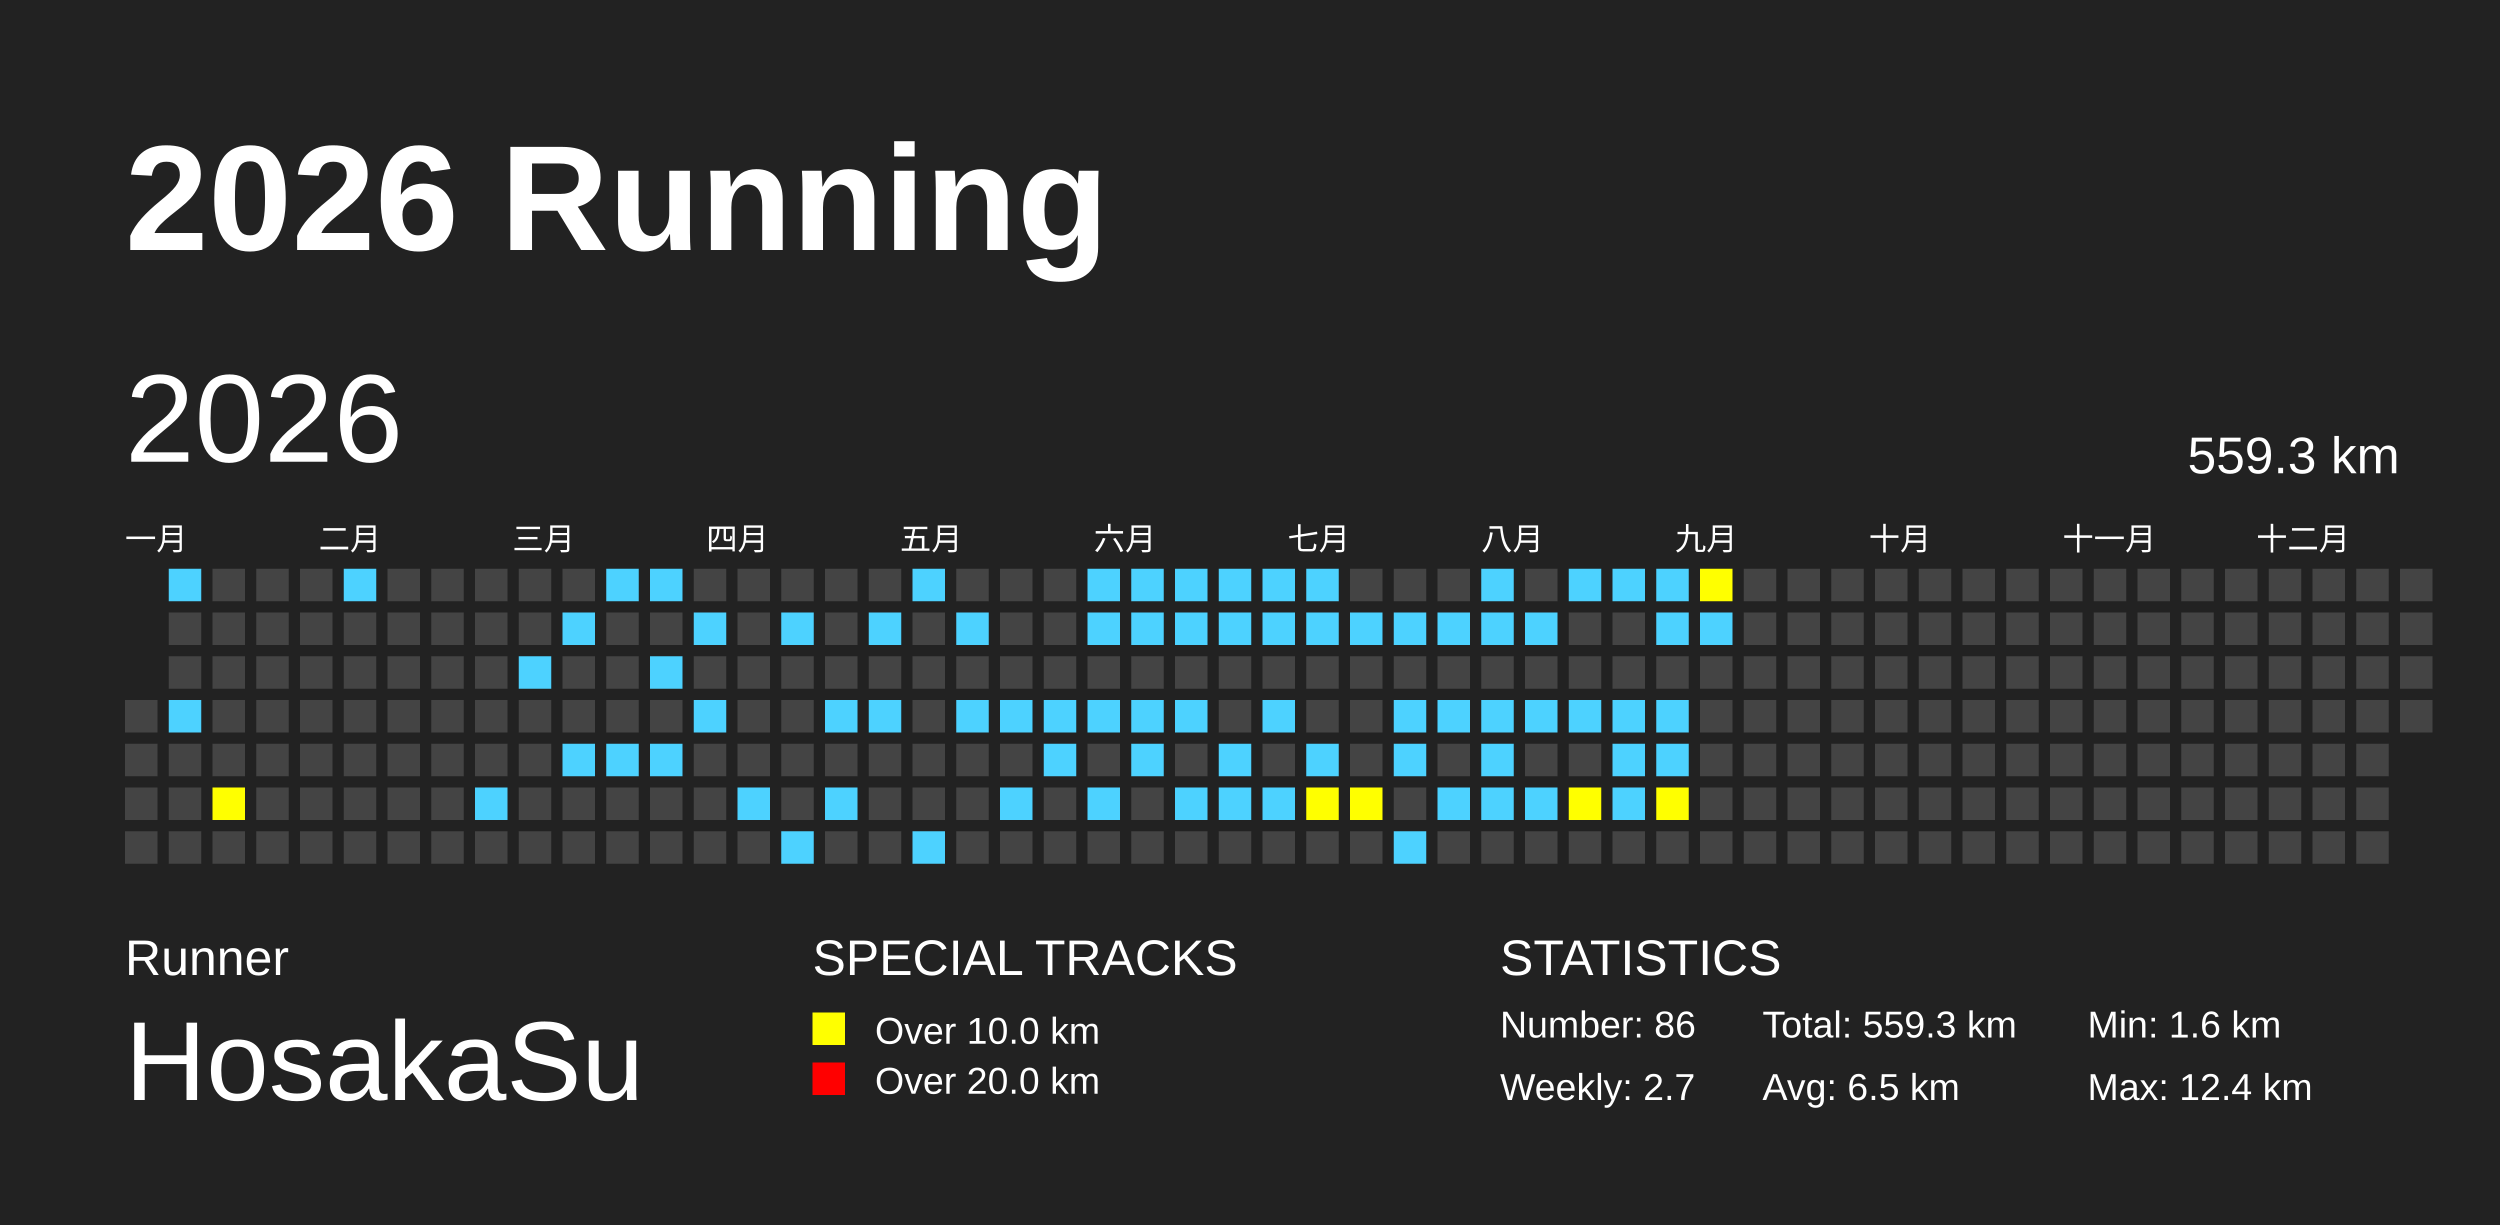
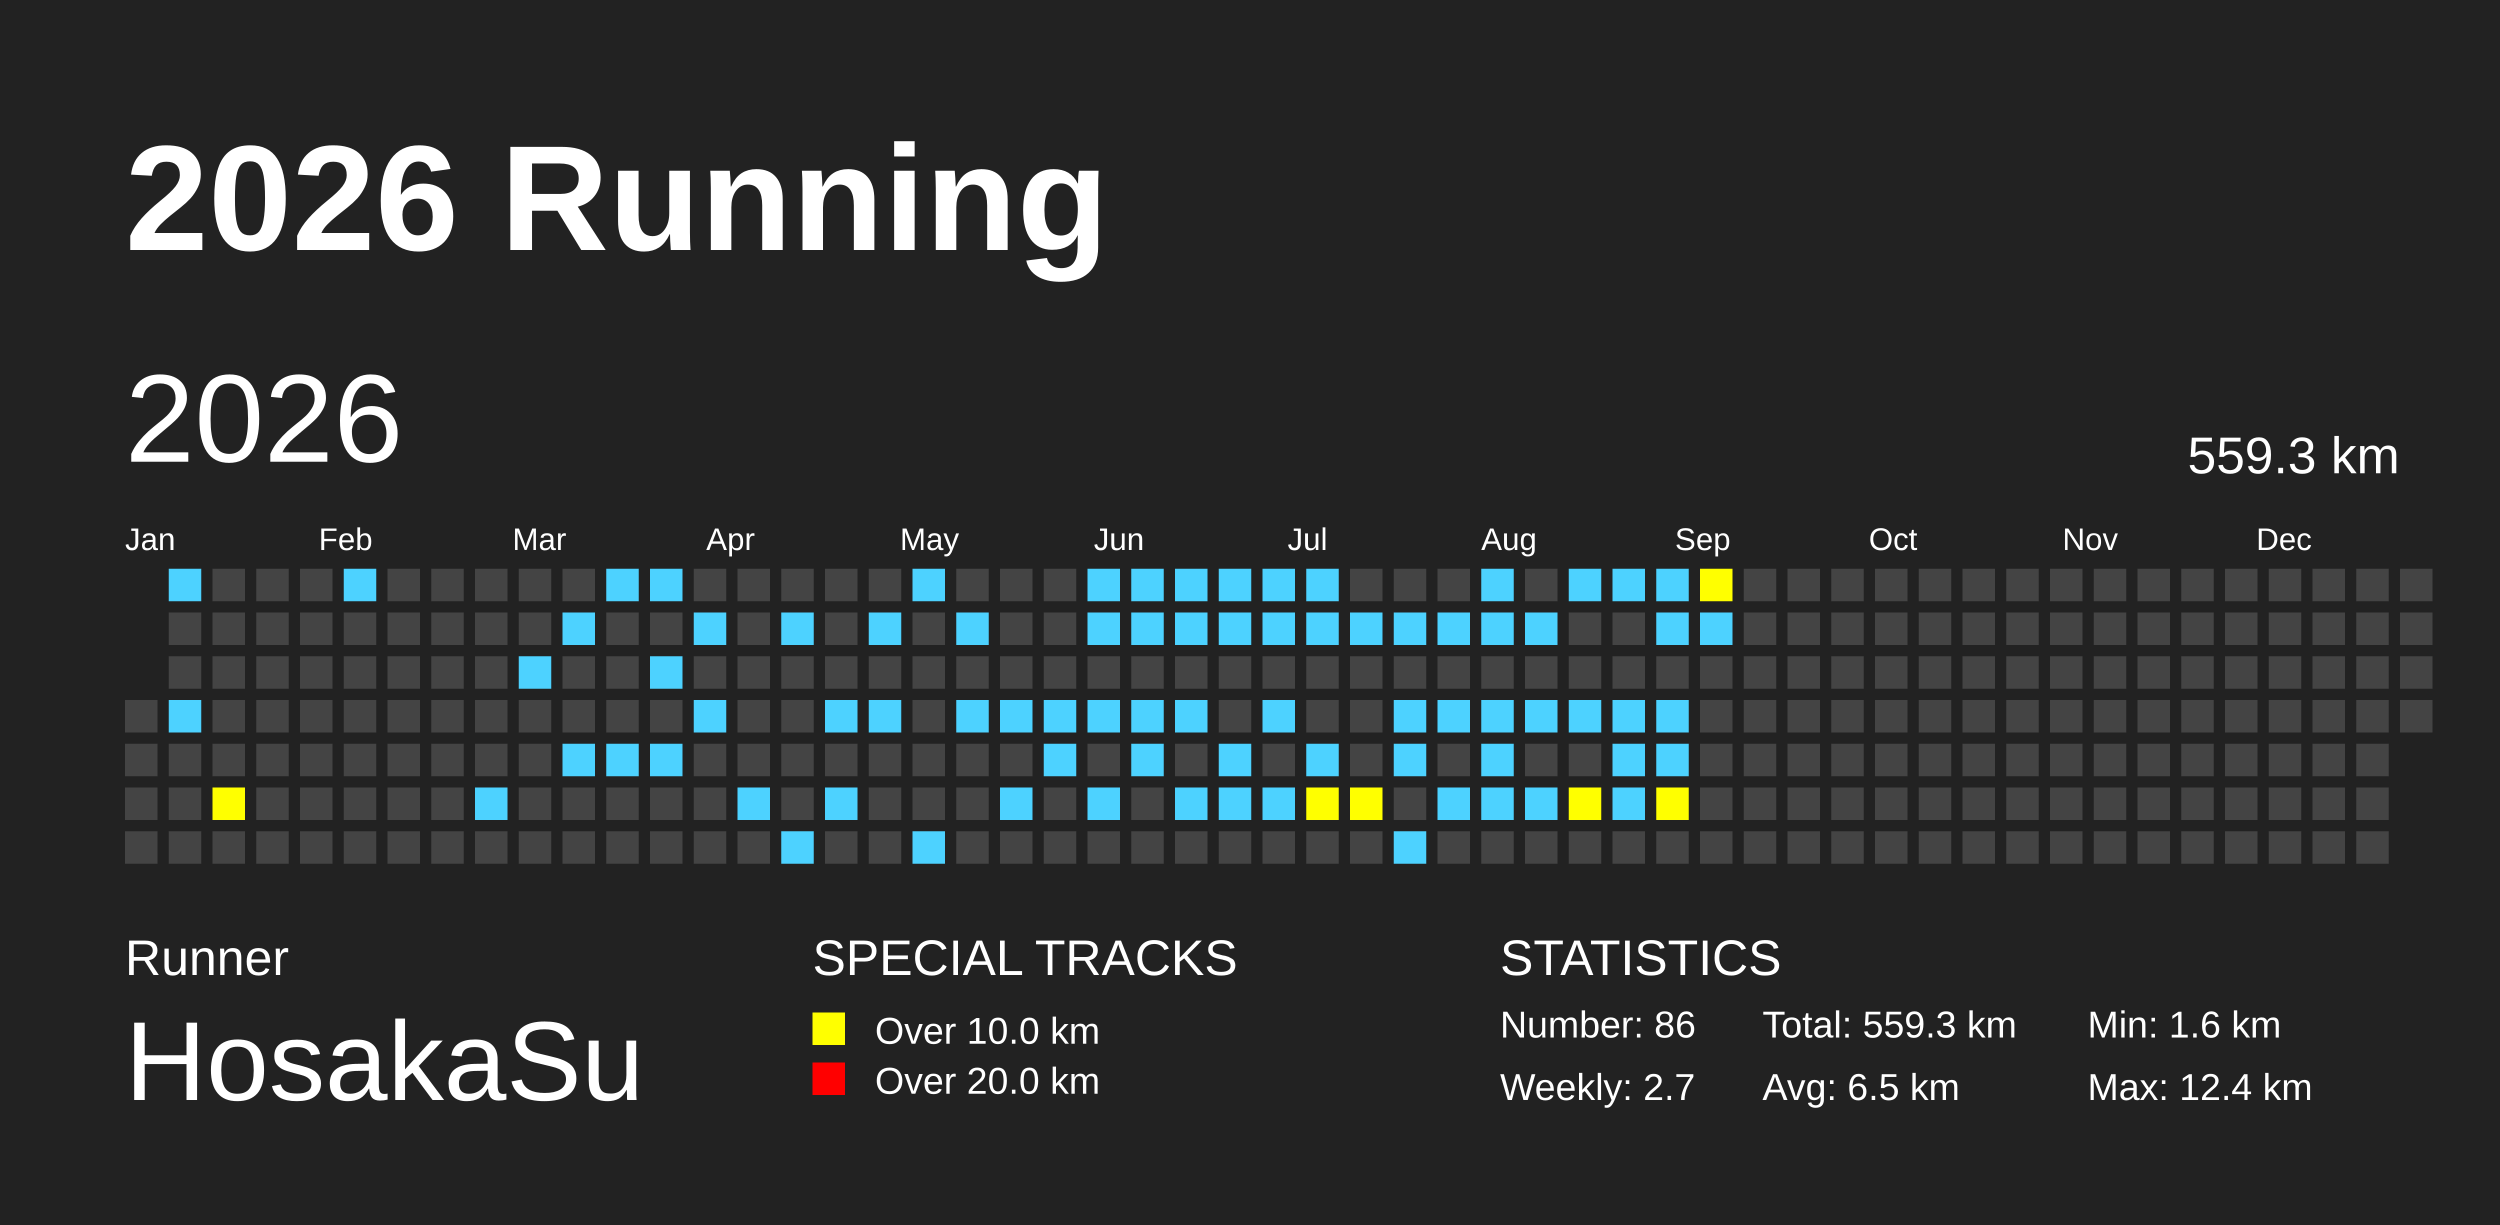
<svg xmlns="http://www.w3.org/2000/svg" baseProfile="full" height="98mm" version="1.1" viewBox="0,0,200,98" width="200mm">
  <defs>
    <pattern height="2" id="indoor-stripe" patternUnits="userSpaceOnUse" width="2">
      <line stroke="white" stroke-opacity="0.45" stroke-width="0.5" x1="0" x2="2" y1="2" y2="0" />
    </pattern>
  </defs>
  <rect fill="#222222" height="98" width="200" x="0" y="0" />
  <text fill="#FFFFFF" style="font-size:12px; font-family:Arial; font-weight:bold;" x="10" y="20">2026 Running</text>
  <text fill="#FFFFFF" style="font-size:4px; font-family:Arial" x="10" y="78">Runner</text>
  <text fill="#FFFFFF" style="font-size:9px; font-family:Arial" x="10" y="88">HosakaSu</text>
  <text fill="#FFFFFF" style="font-size:4px; font-family:Arial" x="65" y="78">SPECIAL TRACKS</text>
  <rect fill="yellow" height="2.6" width="2.6" x="65" y="81" />
  <text fill="#FFFFFF" style="font-size:3px; font-family:Arial" x="70" y="83.5">Over 10.0 km</text>
  <rect fill="red" height="2.6" width="2.6" x="65" y="85" />
  <text fill="#FFFFFF" style="font-size:3px; font-family:Arial" x="70" y="87.5">Over 20.0 km</text>
  <text fill="#FFFFFF" style="font-size:4px; font-family:Arial" x="120" y="78">STATISTICS</text>
  <text fill="#FFFFFF" style="font-size:3px; font-family:Arial" x="120" y="83">Number: 86</text>
  <text fill="#FFFFFF" style="font-size:3px; font-family:Arial" x="120" y="88">Weekly: 2.7</text>
  <text fill="#FFFFFF" style="font-size:3px; font-family:Arial" x="141" y="83">Total: 559.3 km</text>
  <text fill="#FFFFFF" style="font-size:3px; font-family:Arial" x="141" y="88">Avg: 6.5 km</text>
  <text fill="#FFFFFF" style="font-size:3px; font-family:Arial" x="167" y="83">Min: 1.6 km</text>
  <text fill="#FFFFFF" style="font-size:3px; font-family:Arial" x="167" y="88">Max: 12.4 km</text>
  <text dominant-baseline="hanging" fill="#FFFFFF" style="font-size:10.0px; font-family:Arial;" x="10" y="30">2026</text>
  <text dominant-baseline="hanging" fill="#FFFFFF" style="font-size:4.125px; font-family:Arial;" x="175" y="35">559.3 km</text>
-   <text fill="#FFFFFF" style="font-size:2.5px; font-family:Arial" x="10.0" y="44">一月</text>
-   <text fill="#FFFFFF" style="font-size:2.5px; font-family:Arial" x="25.5" y="44">二月</text>
-   <text fill="#FFFFFF" style="font-size:2.5px; font-family:Arial" x="41.0" y="44">三月</text>
-   <text fill="#FFFFFF" style="font-size:2.5px; font-family:Arial" x="56.5" y="44">四月</text>
-   <text fill="#FFFFFF" style="font-size:2.5px; font-family:Arial" x="72.0" y="44">五月</text>
-   <text fill="#FFFFFF" style="font-size:2.5px; font-family:Arial" x="87.5" y="44">六月</text>
-   <text fill="#FFFFFF" style="font-size:2.5px; font-family:Arial" x="103.0" y="44">七月</text>
-   <text fill="#FFFFFF" style="font-size:2.5px; font-family:Arial" x="118.5" y="44">八月</text>
-   <text fill="#FFFFFF" style="font-size:2.5px; font-family:Arial" x="134.0" y="44">九月</text>
-   <text fill="#FFFFFF" style="font-size:2.5px; font-family:Arial" x="149.5" y="44">十月</text>
-   <text fill="#FFFFFF" style="font-size:2.5px; font-family:Arial" x="165.0" y="44">十一月</text>
-   <text fill="#FFFFFF" style="font-size:2.5px; font-family:Arial" x="180.5" y="44">十二月</text>
+   <text fill="#FFFFFF" style="font-size:2.5px; font-family:Arial" x="10.0" y="44">Jan</text>
+   <text fill="#FFFFFF" style="font-size:2.5px; font-family:Arial" x="25.5" y="44">Feb</text>
+   <text fill="#FFFFFF" style="font-size:2.5px; font-family:Arial" x="41.0" y="44">Mar</text>
+   <text fill="#FFFFFF" style="font-size:2.5px; font-family:Arial" x="56.5" y="44">Apr</text>
+   <text fill="#FFFFFF" style="font-size:2.5px; font-family:Arial" x="72.0" y="44">May</text>
+   <text fill="#FFFFFF" style="font-size:2.5px; font-family:Arial" x="87.5" y="44">Jun</text>
+   <text fill="#FFFFFF" style="font-size:2.5px; font-family:Arial" x="103.0" y="44">Jul</text>
+   <text fill="#FFFFFF" style="font-size:2.5px; font-family:Arial" x="118.5" y="44">Aug</text>
+   <text fill="#FFFFFF" style="font-size:2.5px; font-family:Arial" x="134.0" y="44">Sep</text>
+   <text fill="#FFFFFF" style="font-size:2.5px; font-family:Arial" x="149.5" y="44">Oct</text>
+   <text fill="#FFFFFF" style="font-size:2.5px; font-family:Arial" x="165.0" y="44">Nov</text>
+   <text fill="#FFFFFF" style="font-size:2.5px; font-family:Arial" x="180.5" y="44">Dec</text>
  <rect fill="#444444" height="2.6" width="2.6" x="10.0" y="56.0" />
  <rect fill="#444444" height="2.6" width="2.6" x="10.0" y="59.5" />
  <rect fill="#444444" height="2.6" width="2.6" x="10.0" y="63.0" />
  <rect fill="#444444" height="2.6" width="2.6" x="10.0" y="66.5" />
  <rect fill="#4DD2FF" height="2.6" width="2.6" x="13.5" y="45.5" />
  <rect fill="#444444" height="2.6" width="2.6" x="13.5" y="49.0" />
  <rect fill="#444444" height="2.6" width="2.6" x="13.5" y="52.5" />
  <rect fill="#4DD2FF" height="2.6" width="2.6" x="13.5" y="56.0" />
  <rect fill="#444444" height="2.6" width="2.6" x="13.5" y="59.5" />
  <rect fill="#444444" height="2.6" width="2.6" x="13.5" y="63.0" />
  <rect fill="#444444" height="2.6" width="2.6" x="13.5" y="66.5" />
  <rect fill="#444444" height="2.6" width="2.6" x="17.0" y="45.5" />
  <rect fill="#444444" height="2.6" width="2.6" x="17.0" y="49.0" />
  <rect fill="#444444" height="2.6" width="2.6" x="17.0" y="52.5" />
  <rect fill="#444444" height="2.6" width="2.6" x="17.0" y="56.0" />
  <rect fill="#444444" height="2.6" width="2.6" x="17.0" y="59.5" />
  <rect fill="yellow" height="2.6" width="2.6" x="17.0" y="63.0" />
  <rect fill="#444444" height="2.6" width="2.6" x="17.0" y="66.5" />
  <rect fill="#444444" height="2.6" width="2.6" x="20.5" y="45.5" />
  <rect fill="#444444" height="2.6" width="2.6" x="20.5" y="49.0" />
  <rect fill="#444444" height="2.6" width="2.6" x="20.5" y="52.5" />
  <rect fill="#444444" height="2.6" width="2.6" x="20.5" y="56.0" />
  <rect fill="#444444" height="2.6" width="2.6" x="20.5" y="59.5" />
  <rect fill="#444444" height="2.6" width="2.6" x="20.5" y="63.0" />
  <rect fill="#444444" height="2.6" width="2.6" x="20.5" y="66.5" />
  <rect fill="#444444" height="2.6" width="2.6" x="24.0" y="45.5" />
  <rect fill="#444444" height="2.6" width="2.6" x="24.0" y="49.0" />
  <rect fill="#444444" height="2.6" width="2.6" x="24.0" y="52.5" />
  <rect fill="#444444" height="2.6" width="2.6" x="24.0" y="56.0" />
  <rect fill="#444444" height="2.6" width="2.6" x="24.0" y="59.5" />
  <rect fill="#444444" height="2.6" width="2.6" x="24.0" y="63.0" />
  <rect fill="#444444" height="2.6" width="2.6" x="24.0" y="66.5" />
  <rect fill="#4DD2FF" height="2.6" width="2.6" x="27.5" y="45.5" />
  <rect fill="#444444" height="2.6" width="2.6" x="27.5" y="49.0" />
  <rect fill="#444444" height="2.6" width="2.6" x="27.5" y="52.5" />
  <rect fill="#444444" height="2.6" width="2.6" x="27.5" y="56.0" />
  <rect fill="#444444" height="2.6" width="2.6" x="27.5" y="59.5" />
  <rect fill="#444444" height="2.6" width="2.6" x="27.5" y="63.0" />
  <rect fill="#444444" height="2.6" width="2.6" x="27.5" y="66.5" />
  <rect fill="#444444" height="2.6" width="2.6" x="31.0" y="45.5" />
  <rect fill="#444444" height="2.6" width="2.6" x="31.0" y="49.0" />
  <rect fill="#444444" height="2.6" width="2.6" x="31.0" y="52.5" />
  <rect fill="#444444" height="2.6" width="2.6" x="31.0" y="56.0" />
  <rect fill="#444444" height="2.6" width="2.6" x="31.0" y="59.5" />
  <rect fill="#444444" height="2.6" width="2.6" x="31.0" y="63.0" />
  <rect fill="#444444" height="2.6" width="2.6" x="31.0" y="66.5" />
  <rect fill="#444444" height="2.6" width="2.6" x="34.5" y="45.5" />
  <rect fill="#444444" height="2.6" width="2.6" x="34.5" y="49.0" />
  <rect fill="#444444" height="2.6" width="2.6" x="34.5" y="52.5" />
  <rect fill="#444444" height="2.6" width="2.6" x="34.5" y="56.0" />
  <rect fill="#444444" height="2.6" width="2.6" x="34.5" y="59.5" />
  <rect fill="#444444" height="2.6" width="2.6" x="34.5" y="63.0" />
  <rect fill="#444444" height="2.6" width="2.6" x="34.5" y="66.5" />
  <rect fill="#444444" height="2.6" width="2.6" x="38.0" y="45.5" />
  <rect fill="#444444" height="2.6" width="2.6" x="38.0" y="49.0" />
  <rect fill="#444444" height="2.6" width="2.6" x="38.0" y="52.5" />
  <rect fill="#444444" height="2.6" width="2.6" x="38.0" y="56.0" />
  <rect fill="#444444" height="2.6" width="2.6" x="38.0" y="59.5" />
  <rect fill="#4DD2FF" height="2.6" width="2.6" x="38.0" y="63.0" />
  <rect fill="#444444" height="2.6" width="2.6" x="38.0" y="66.5" />
  <rect fill="#444444" height="2.6" width="2.6" x="41.5" y="45.5" />
  <rect fill="#444444" height="2.6" width="2.6" x="41.5" y="49.0" />
  <rect fill="#4DD2FF" height="2.6" width="2.6" x="41.5" y="52.5" />
  <rect fill="#444444" height="2.6" width="2.6" x="41.5" y="56.0" />
  <rect fill="#444444" height="2.6" width="2.6" x="41.5" y="59.5" />
  <rect fill="#444444" height="2.6" width="2.6" x="41.5" y="63.0" />
  <rect fill="#444444" height="2.6" width="2.6" x="41.5" y="66.5" />
  <rect fill="#444444" height="2.6" width="2.6" x="45.0" y="45.5" />
  <rect fill="#4DD2FF" height="2.6" width="2.6" x="45.0" y="49.0" />
  <rect fill="#444444" height="2.6" width="2.6" x="45.0" y="52.5" />
  <rect fill="#444444" height="2.6" width="2.6" x="45.0" y="56.0" />
  <rect fill="#4DD2FF" height="2.6" width="2.6" x="45.0" y="59.5" />
  <rect fill="#444444" height="2.6" width="2.6" x="45.0" y="63.0" />
  <rect fill="#444444" height="2.6" width="2.6" x="45.0" y="66.5" />
  <rect fill="#4DD2FF" height="2.6" width="2.6" x="48.5" y="45.5" />
  <rect fill="#444444" height="2.6" width="2.6" x="48.5" y="49.0" />
  <rect fill="#444444" height="2.6" width="2.6" x="48.5" y="52.5" />
  <rect fill="#444444" height="2.6" width="2.6" x="48.5" y="56.0" />
  <rect fill="#4DD2FF" height="2.6" width="2.6" x="48.5" y="59.5" />
  <rect fill="#444444" height="2.6" width="2.6" x="48.5" y="63.0" />
  <rect fill="#444444" height="2.6" width="2.6" x="48.5" y="66.5" />
  <rect fill="#4DD2FF" height="2.6" width="2.6" x="52.0" y="45.5" />
  <rect fill="#444444" height="2.6" width="2.6" x="52.0" y="49.0" />
  <rect fill="#4DD2FF" height="2.6" width="2.6" x="52.0" y="52.5" />
  <rect fill="#444444" height="2.6" width="2.6" x="52.0" y="56.0" />
  <rect fill="#4DD2FF" height="2.6" width="2.6" x="52.0" y="59.5" />
  <rect fill="#444444" height="2.6" width="2.6" x="52.0" y="63.0" />
  <rect fill="#444444" height="2.6" width="2.6" x="52.0" y="66.5" />
  <rect fill="#444444" height="2.6" width="2.6" x="55.5" y="45.5" />
  <rect fill="#4DD2FF" height="2.6" width="2.6" x="55.5" y="49.0" />
  <rect fill="#444444" height="2.6" width="2.6" x="55.5" y="52.5" />
  <rect fill="#4DD2FF" height="2.6" width="2.6" x="55.5" y="56.0" />
  <rect fill="#444444" height="2.6" width="2.6" x="55.5" y="59.5" />
  <rect fill="#444444" height="2.6" width="2.6" x="55.5" y="63.0" />
  <rect fill="#444444" height="2.6" width="2.6" x="55.5" y="66.5" />
  <rect fill="#444444" height="2.6" width="2.6" x="59.0" y="45.5" />
  <rect fill="#444444" height="2.6" width="2.6" x="59.0" y="49.0" />
  <rect fill="#444444" height="2.6" width="2.6" x="59.0" y="52.5" />
  <rect fill="#444444" height="2.6" width="2.6" x="59.0" y="56.0" />
  <rect fill="#444444" height="2.6" width="2.6" x="59.0" y="59.5" />
  <rect fill="#4DD2FF" height="2.6" width="2.6" x="59.0" y="63.0" />
  <rect fill="#444444" height="2.6" width="2.6" x="59.0" y="66.5" />
  <rect fill="#444444" height="2.6" width="2.6" x="62.5" y="45.5" />
  <rect fill="#4DD2FF" height="2.6" width="2.6" x="62.5" y="49.0" />
  <rect fill="#444444" height="2.6" width="2.6" x="62.5" y="52.5" />
  <rect fill="#444444" height="2.6" width="2.6" x="62.5" y="56.0" />
  <rect fill="#444444" height="2.6" width="2.6" x="62.5" y="59.5" />
  <rect fill="#444444" height="2.6" width="2.6" x="62.5" y="63.0" />
  <rect fill="#4DD2FF" height="2.6" width="2.6" x="62.5" y="66.5" />
  <rect fill="#444444" height="2.6" width="2.6" x="66.0" y="45.5" />
  <rect fill="#444444" height="2.6" width="2.6" x="66.0" y="49.0" />
  <rect fill="#444444" height="2.6" width="2.6" x="66.0" y="52.5" />
  <rect fill="#4DD2FF" height="2.6" width="2.6" x="66.0" y="56.0" />
  <rect fill="#444444" height="2.6" width="2.6" x="66.0" y="59.5" />
  <rect fill="#4DD2FF" height="2.6" width="2.6" x="66.0" y="63.0" />
  <rect fill="#444444" height="2.6" width="2.6" x="66.0" y="66.5" />
  <rect fill="#444444" height="2.6" width="2.6" x="69.5" y="45.5" />
  <rect fill="#4DD2FF" height="2.6" width="2.6" x="69.5" y="49.0" />
  <rect fill="#444444" height="2.6" width="2.6" x="69.5" y="52.5" />
  <rect fill="#4DD2FF" height="2.6" width="2.6" x="69.5" y="56.0" />
  <rect fill="#444444" height="2.6" width="2.6" x="69.5" y="59.5" />
  <rect fill="#444444" height="2.6" width="2.6" x="69.5" y="63.0" />
  <rect fill="#444444" height="2.6" width="2.6" x="69.5" y="66.5" />
  <rect fill="#4DD2FF" height="2.6" width="2.6" x="73.0" y="45.5" />
  <rect fill="#444444" height="2.6" width="2.6" x="73.0" y="49.0" />
  <rect fill="#444444" height="2.6" width="2.6" x="73.0" y="52.5" />
  <rect fill="#444444" height="2.6" width="2.6" x="73.0" y="56.0" />
  <rect fill="#444444" height="2.6" width="2.6" x="73.0" y="59.5" />
  <rect fill="#444444" height="2.6" width="2.6" x="73.0" y="63.0" />
  <rect fill="#4DD2FF" height="2.6" width="2.6" x="73.0" y="66.5" />
  <rect fill="#444444" height="2.6" width="2.6" x="76.5" y="45.5" />
  <rect fill="#4DD2FF" height="2.6" width="2.6" x="76.5" y="49.0" />
  <rect fill="#444444" height="2.6" width="2.6" x="76.5" y="52.5" />
  <rect fill="#4DD2FF" height="2.6" width="2.6" x="76.5" y="56.0" />
  <rect fill="#444444" height="2.6" width="2.6" x="76.5" y="59.5" />
  <rect fill="#444444" height="2.6" width="2.6" x="76.5" y="63.0" />
  <rect fill="#444444" height="2.6" width="2.6" x="76.5" y="66.5" />
  <rect fill="#444444" height="2.6" width="2.6" x="80.0" y="45.5" />
  <rect fill="#444444" height="2.6" width="2.6" x="80.0" y="49.0" />
  <rect fill="#444444" height="2.6" width="2.6" x="80.0" y="52.5" />
  <rect fill="#4DD2FF" height="2.6" width="2.6" x="80.0" y="56.0" />
  <rect fill="#444444" height="2.6" width="2.6" x="80.0" y="59.5" />
  <rect fill="#4DD2FF" height="2.6" width="2.6" x="80.0" y="63.0" />
  <rect fill="#444444" height="2.6" width="2.6" x="80.0" y="66.5" />
  <rect fill="#444444" height="2.6" width="2.6" x="83.5" y="45.5" />
  <rect fill="#444444" height="2.6" width="2.6" x="83.5" y="49.0" />
  <rect fill="#444444" height="2.6" width="2.6" x="83.5" y="52.5" />
  <rect fill="#4DD2FF" height="2.6" width="2.6" x="83.5" y="56.0" />
  <rect fill="#4DD2FF" height="2.6" width="2.6" x="83.5" y="59.5" />
  <rect fill="#444444" height="2.6" width="2.6" x="83.5" y="63.0" />
  <rect fill="#444444" height="2.6" width="2.6" x="83.5" y="66.5" />
  <rect fill="#4DD2FF" height="2.6" width="2.6" x="87.0" y="45.5" />
  <rect fill="#4DD2FF" height="2.6" width="2.6" x="87.0" y="49.0" />
  <rect fill="#444444" height="2.6" width="2.6" x="87.0" y="52.5" />
  <rect fill="#4DD2FF" height="2.6" width="2.6" x="87.0" y="56.0" />
  <rect fill="#444444" height="2.6" width="2.6" x="87.0" y="59.5" />
  <rect fill="#4DD2FF" height="2.6" width="2.6" x="87.0" y="63.0" />
  <rect fill="#444444" height="2.6" width="2.6" x="87.0" y="66.5" />
  <rect fill="#4DD2FF" height="2.6" width="2.6" x="90.5" y="45.5" />
  <rect fill="#4DD2FF" height="2.6" width="2.6" x="90.5" y="49.0" />
  <rect fill="#444444" height="2.6" width="2.6" x="90.5" y="52.5" />
  <rect fill="#4DD2FF" height="2.6" width="2.6" x="90.5" y="56.0" />
  <rect fill="#4DD2FF" height="2.6" width="2.6" x="90.5" y="59.5" />
  <rect fill="#444444" height="2.6" width="2.6" x="90.5" y="63.0" />
  <rect fill="#444444" height="2.6" width="2.6" x="90.5" y="66.5" />
  <rect fill="#4DD2FF" height="2.6" width="2.6" x="94.0" y="45.5" />
  <rect fill="#4DD2FF" height="2.6" width="2.6" x="94.0" y="49.0" />
  <rect fill="#444444" height="2.6" width="2.6" x="94.0" y="52.5" />
  <rect fill="#4DD2FF" height="2.6" width="2.6" x="94.0" y="56.0" />
  <rect fill="#444444" height="2.6" width="2.6" x="94.0" y="59.5" />
  <rect fill="#4DD2FF" height="2.6" width="2.6" x="94.0" y="63.0" />
  <rect fill="#444444" height="2.6" width="2.6" x="94.0" y="66.5" />
  <rect fill="#4DD2FF" height="2.6" width="2.6" x="97.5" y="45.5" />
  <rect fill="#4DD2FF" height="2.6" width="2.6" x="97.5" y="49.0" />
  <rect fill="#444444" height="2.6" width="2.6" x="97.5" y="52.5" />
  <rect fill="#444444" height="2.6" width="2.6" x="97.5" y="56.0" />
  <rect fill="#4DD2FF" height="2.6" width="2.6" x="97.5" y="59.5" />
  <rect fill="#4DD2FF" height="2.6" width="2.6" x="97.5" y="63.0" />
  <rect fill="#444444" height="2.6" width="2.6" x="97.5" y="66.5" />
  <rect fill="#4DD2FF" height="2.6" width="2.6" x="101.0" y="45.5" />
  <rect fill="#4DD2FF" height="2.6" width="2.6" x="101.0" y="49.0" />
  <rect fill="#444444" height="2.6" width="2.6" x="101.0" y="52.5" />
  <rect fill="#4DD2FF" height="2.6" width="2.6" x="101.0" y="56.0" />
  <rect fill="#444444" height="2.6" width="2.6" x="101.0" y="59.5" />
  <rect fill="#4DD2FF" height="2.6" width="2.6" x="101.0" y="63.0" />
  <rect fill="#444444" height="2.6" width="2.6" x="101.0" y="66.5" />
  <rect fill="#4DD2FF" height="2.6" width="2.6" x="104.5" y="45.5" />
  <rect fill="#4DD2FF" height="2.6" width="2.6" x="104.5" y="49.0" />
  <rect fill="#444444" height="2.6" width="2.6" x="104.5" y="52.5" />
  <rect fill="#444444" height="2.6" width="2.6" x="104.5" y="56.0" />
  <rect fill="#4DD2FF" height="2.6" width="2.6" x="104.5" y="59.5" />
  <rect fill="yellow" height="2.6" width="2.6" x="104.5" y="63.0" />
  <rect fill="#444444" height="2.6" width="2.6" x="104.5" y="66.5" />
  <rect fill="#444444" height="2.6" width="2.6" x="108.0" y="45.5" />
  <rect fill="#4DD2FF" height="2.6" width="2.6" x="108.0" y="49.0" />
  <rect fill="#444444" height="2.6" width="2.6" x="108.0" y="52.5" />
  <rect fill="#444444" height="2.6" width="2.6" x="108.0" y="56.0" />
  <rect fill="#444444" height="2.6" width="2.6" x="108.0" y="59.5" />
  <rect fill="yellow" height="2.6" width="2.6" x="108.0" y="63.0" />
  <rect fill="#444444" height="2.6" width="2.6" x="108.0" y="66.5" />
  <rect fill="#444444" height="2.6" width="2.6" x="111.5" y="45.5" />
  <rect fill="#4DD2FF" height="2.6" width="2.6" x="111.5" y="49.0" />
  <rect fill="#444444" height="2.6" width="2.6" x="111.5" y="52.5" />
  <rect fill="#4DD2FF" height="2.6" width="2.6" x="111.5" y="56.0" />
  <rect fill="#4DD2FF" height="2.6" width="2.6" x="111.5" y="59.5" />
  <rect fill="#444444" height="2.6" width="2.6" x="111.5" y="63.0" />
  <rect fill="#4DD2FF" height="2.6" width="2.6" x="111.5" y="66.5" />
  <rect fill="#444444" height="2.6" width="2.6" x="115.0" y="45.5" />
  <rect fill="#4DD2FF" height="2.6" width="2.6" x="115.0" y="49.0" />
  <rect fill="#444444" height="2.6" width="2.6" x="115.0" y="52.5" />
  <rect fill="#4DD2FF" height="2.6" width="2.6" x="115.0" y="56.0" />
  <rect fill="#444444" height="2.6" width="2.6" x="115.0" y="59.5" />
  <rect fill="#4DD2FF" height="2.6" width="2.6" x="115.0" y="63.0" />
  <rect fill="#444444" height="2.6" width="2.6" x="115.0" y="66.5" />
  <rect fill="#4DD2FF" height="2.6" width="2.6" x="118.5" y="45.5" />
  <rect fill="#4DD2FF" height="2.6" width="2.6" x="118.5" y="49.0" />
  <rect fill="#444444" height="2.6" width="2.6" x="118.5" y="52.5" />
  <rect fill="#4DD2FF" height="2.6" width="2.6" x="118.5" y="56.0" />
  <rect fill="#4DD2FF" height="2.6" width="2.6" x="118.5" y="59.5" />
  <rect fill="#4DD2FF" height="2.6" width="2.6" x="118.5" y="63.0" />
  <rect fill="#444444" height="2.6" width="2.6" x="118.5" y="66.5" />
  <rect fill="#444444" height="2.6" width="2.6" x="122.0" y="45.5" />
  <rect fill="#4DD2FF" height="2.6" width="2.6" x="122.0" y="49.0" />
  <rect fill="#444444" height="2.6" width="2.6" x="122.0" y="52.5" />
  <rect fill="#4DD2FF" height="2.6" width="2.6" x="122.0" y="56.0" />
  <rect fill="#444444" height="2.6" width="2.6" x="122.0" y="59.5" />
  <rect fill="#4DD2FF" height="2.6" width="2.6" x="122.0" y="63.0" />
  <rect fill="#444444" height="2.6" width="2.6" x="122.0" y="66.5" />
  <rect fill="#4DD2FF" height="2.6" width="2.6" x="125.5" y="45.5" />
  <rect fill="#444444" height="2.6" width="2.6" x="125.5" y="49.0" />
  <rect fill="#444444" height="2.6" width="2.6" x="125.5" y="52.5" />
  <rect fill="#4DD2FF" height="2.6" width="2.6" x="125.5" y="56.0" />
  <rect fill="#444444" height="2.6" width="2.6" x="125.5" y="59.5" />
  <rect fill="yellow" height="2.6" width="2.6" x="125.5" y="63.0" />
  <rect fill="#444444" height="2.6" width="2.6" x="125.5" y="66.5" />
  <rect fill="#4DD2FF" height="2.6" width="2.6" x="129.0" y="45.5" />
  <rect fill="#444444" height="2.6" width="2.6" x="129.0" y="49.0" />
  <rect fill="#444444" height="2.6" width="2.6" x="129.0" y="52.5" />
  <rect fill="#4DD2FF" height="2.6" width="2.6" x="129.0" y="56.0" />
  <rect fill="#4DD2FF" height="2.6" width="2.6" x="129.0" y="59.5" />
  <rect fill="#4DD2FF" height="2.6" width="2.6" x="129.0" y="63.0" />
  <rect fill="#444444" height="2.6" width="2.6" x="129.0" y="66.5" />
  <rect fill="#4DD2FF" height="2.6" width="2.6" x="132.5" y="45.5" />
  <rect fill="#4DD2FF" height="2.6" width="2.6" x="132.5" y="49.0" />
  <rect fill="#444444" height="2.6" width="2.6" x="132.5" y="52.5" />
  <rect fill="#4DD2FF" height="2.6" width="2.6" x="132.5" y="56.0" />
  <rect fill="#4DD2FF" height="2.6" width="2.6" x="132.5" y="59.5" />
  <rect fill="yellow" height="2.6" width="2.6" x="132.5" y="63.0" />
  <rect fill="#444444" height="2.6" width="2.6" x="132.5" y="66.5" />
  <rect fill="yellow" height="2.6" width="2.6" x="136.0" y="45.5" />
  <rect fill="#4DD2FF" height="2.6" width="2.6" x="136.0" y="49.0" />
  <rect fill="#444444" height="2.6" width="2.6" x="136.0" y="52.5" />
  <rect fill="#444444" height="2.6" width="2.6" x="136.0" y="56.0" />
  <rect fill="#444444" height="2.6" width="2.6" x="136.0" y="59.5" />
  <rect fill="#444444" height="2.6" width="2.6" x="136.0" y="63.0" />
  <rect fill="#444444" height="2.6" width="2.6" x="136.0" y="66.5" />
  <rect fill="#444444" height="2.6" width="2.6" x="139.5" y="45.5" />
  <rect fill="#444444" height="2.6" width="2.6" x="139.5" y="49.0" />
  <rect fill="#444444" height="2.6" width="2.6" x="139.5" y="52.5" />
  <rect fill="#444444" height="2.6" width="2.6" x="139.5" y="56.0" />
  <rect fill="#444444" height="2.6" width="2.6" x="139.5" y="59.5" />
  <rect fill="#444444" height="2.6" width="2.6" x="139.5" y="63.0" />
  <rect fill="#444444" height="2.6" width="2.6" x="139.5" y="66.5" />
  <rect fill="#444444" height="2.6" width="2.6" x="143.0" y="45.5" />
  <rect fill="#444444" height="2.6" width="2.6" x="143.0" y="49.0" />
  <rect fill="#444444" height="2.6" width="2.6" x="143.0" y="52.5" />
  <rect fill="#444444" height="2.6" width="2.6" x="143.0" y="56.0" />
  <rect fill="#444444" height="2.6" width="2.6" x="143.0" y="59.5" />
  <rect fill="#444444" height="2.6" width="2.6" x="143.0" y="63.0" />
  <rect fill="#444444" height="2.6" width="2.6" x="143.0" y="66.5" />
  <rect fill="#444444" height="2.6" width="2.6" x="146.5" y="45.5" />
  <rect fill="#444444" height="2.6" width="2.6" x="146.5" y="49.0" />
  <rect fill="#444444" height="2.6" width="2.6" x="146.5" y="52.5" />
  <rect fill="#444444" height="2.6" width="2.6" x="146.5" y="56.0" />
  <rect fill="#444444" height="2.6" width="2.6" x="146.5" y="59.5" />
  <rect fill="#444444" height="2.6" width="2.6" x="146.5" y="63.0" />
  <rect fill="#444444" height="2.6" width="2.6" x="146.5" y="66.5" />
  <rect fill="#444444" height="2.6" width="2.6" x="150.0" y="45.5" />
  <rect fill="#444444" height="2.6" width="2.6" x="150.0" y="49.0" />
  <rect fill="#444444" height="2.6" width="2.6" x="150.0" y="52.5" />
  <rect fill="#444444" height="2.6" width="2.6" x="150.0" y="56.0" />
  <rect fill="#444444" height="2.6" width="2.6" x="150.0" y="59.5" />
  <rect fill="#444444" height="2.6" width="2.6" x="150.0" y="63.0" />
  <rect fill="#444444" height="2.6" width="2.6" x="150.0" y="66.5" />
  <rect fill="#444444" height="2.6" width="2.6" x="153.5" y="45.5" />
  <rect fill="#444444" height="2.6" width="2.6" x="153.5" y="49.0" />
  <rect fill="#444444" height="2.6" width="2.6" x="153.5" y="52.5" />
  <rect fill="#444444" height="2.6" width="2.6" x="153.5" y="56.0" />
  <rect fill="#444444" height="2.6" width="2.6" x="153.5" y="59.5" />
  <rect fill="#444444" height="2.6" width="2.6" x="153.5" y="63.0" />
  <rect fill="#444444" height="2.6" width="2.6" x="153.5" y="66.5" />
  <rect fill="#444444" height="2.6" width="2.6" x="157.0" y="45.5" />
  <rect fill="#444444" height="2.6" width="2.6" x="157.0" y="49.0" />
  <rect fill="#444444" height="2.6" width="2.6" x="157.0" y="52.5" />
  <rect fill="#444444" height="2.6" width="2.6" x="157.0" y="56.0" />
  <rect fill="#444444" height="2.6" width="2.6" x="157.0" y="59.5" />
  <rect fill="#444444" height="2.6" width="2.6" x="157.0" y="63.0" />
  <rect fill="#444444" height="2.6" width="2.6" x="157.0" y="66.5" />
  <rect fill="#444444" height="2.6" width="2.6" x="160.5" y="45.5" />
  <rect fill="#444444" height="2.6" width="2.6" x="160.5" y="49.0" />
  <rect fill="#444444" height="2.6" width="2.6" x="160.5" y="52.5" />
  <rect fill="#444444" height="2.6" width="2.6" x="160.5" y="56.0" />
  <rect fill="#444444" height="2.6" width="2.6" x="160.5" y="59.5" />
  <rect fill="#444444" height="2.6" width="2.6" x="160.5" y="63.0" />
  <rect fill="#444444" height="2.6" width="2.6" x="160.5" y="66.5" />
  <rect fill="#444444" height="2.6" width="2.6" x="164.0" y="45.5" />
  <rect fill="#444444" height="2.6" width="2.6" x="164.0" y="49.0" />
  <rect fill="#444444" height="2.6" width="2.6" x="164.0" y="52.5" />
  <rect fill="#444444" height="2.6" width="2.6" x="164.0" y="56.0" />
  <rect fill="#444444" height="2.6" width="2.6" x="164.0" y="59.5" />
  <rect fill="#444444" height="2.6" width="2.6" x="164.0" y="63.0" />
  <rect fill="#444444" height="2.6" width="2.6" x="164.0" y="66.5" />
  <rect fill="#444444" height="2.6" width="2.6" x="167.5" y="45.5" />
  <rect fill="#444444" height="2.6" width="2.6" x="167.5" y="49.0" />
  <rect fill="#444444" height="2.6" width="2.6" x="167.5" y="52.5" />
  <rect fill="#444444" height="2.6" width="2.6" x="167.5" y="56.0" />
  <rect fill="#444444" height="2.6" width="2.6" x="167.5" y="59.5" />
  <rect fill="#444444" height="2.6" width="2.6" x="167.5" y="63.0" />
  <rect fill="#444444" height="2.6" width="2.6" x="167.5" y="66.5" />
  <rect fill="#444444" height="2.6" width="2.6" x="171.0" y="45.5" />
  <rect fill="#444444" height="2.6" width="2.6" x="171.0" y="49.0" />
  <rect fill="#444444" height="2.6" width="2.6" x="171.0" y="52.5" />
  <rect fill="#444444" height="2.6" width="2.6" x="171.0" y="56.0" />
  <rect fill="#444444" height="2.6" width="2.6" x="171.0" y="59.5" />
  <rect fill="#444444" height="2.6" width="2.6" x="171.0" y="63.0" />
  <rect fill="#444444" height="2.6" width="2.6" x="171.0" y="66.5" />
  <rect fill="#444444" height="2.6" width="2.6" x="174.5" y="45.5" />
  <rect fill="#444444" height="2.6" width="2.6" x="174.5" y="49.0" />
  <rect fill="#444444" height="2.6" width="2.6" x="174.5" y="52.5" />
  <rect fill="#444444" height="2.6" width="2.6" x="174.5" y="56.0" />
  <rect fill="#444444" height="2.6" width="2.6" x="174.5" y="59.5" />
  <rect fill="#444444" height="2.6" width="2.6" x="174.5" y="63.0" />
  <rect fill="#444444" height="2.6" width="2.6" x="174.5" y="66.5" />
  <rect fill="#444444" height="2.6" width="2.6" x="178.0" y="45.5" />
  <rect fill="#444444" height="2.6" width="2.6" x="178.0" y="49.0" />
  <rect fill="#444444" height="2.6" width="2.6" x="178.0" y="52.5" />
  <rect fill="#444444" height="2.6" width="2.6" x="178.0" y="56.0" />
  <rect fill="#444444" height="2.6" width="2.6" x="178.0" y="59.5" />
  <rect fill="#444444" height="2.6" width="2.6" x="178.0" y="63.0" />
  <rect fill="#444444" height="2.6" width="2.6" x="178.0" y="66.5" />
  <rect fill="#444444" height="2.6" width="2.6" x="181.5" y="45.5" />
  <rect fill="#444444" height="2.6" width="2.6" x="181.5" y="49.0" />
  <rect fill="#444444" height="2.6" width="2.6" x="181.5" y="52.5" />
  <rect fill="#444444" height="2.6" width="2.6" x="181.5" y="56.0" />
  <rect fill="#444444" height="2.6" width="2.6" x="181.5" y="59.5" />
  <rect fill="#444444" height="2.6" width="2.6" x="181.5" y="63.0" />
  <rect fill="#444444" height="2.6" width="2.6" x="181.5" y="66.5" />
  <rect fill="#444444" height="2.6" width="2.6" x="185.0" y="45.5" />
  <rect fill="#444444" height="2.6" width="2.6" x="185.0" y="49.0" />
  <rect fill="#444444" height="2.6" width="2.6" x="185.0" y="52.5" />
  <rect fill="#444444" height="2.6" width="2.6" x="185.0" y="56.0" />
  <rect fill="#444444" height="2.6" width="2.6" x="185.0" y="59.5" />
  <rect fill="#444444" height="2.6" width="2.6" x="185.0" y="63.0" />
  <rect fill="#444444" height="2.6" width="2.6" x="185.0" y="66.5" />
  <rect fill="#444444" height="2.6" width="2.6" x="188.5" y="45.5" />
  <rect fill="#444444" height="2.6" width="2.6" x="188.5" y="49.0" />
  <rect fill="#444444" height="2.6" width="2.6" x="188.5" y="52.5" />
  <rect fill="#444444" height="2.6" width="2.6" x="188.5" y="56.0" />
  <rect fill="#444444" height="2.6" width="2.6" x="188.5" y="59.5" />
  <rect fill="#444444" height="2.6" width="2.6" x="188.5" y="63.0" />
  <rect fill="#444444" height="2.6" width="2.6" x="188.5" y="66.5" />
  <rect fill="#444444" height="2.6" width="2.6" x="192.0" y="45.5" />
  <rect fill="#444444" height="2.6" width="2.6" x="192.0" y="49.0" />
  <rect fill="#444444" height="2.6" width="2.6" x="192.0" y="52.5" />
  <rect fill="#444444" height="2.6" width="2.6" x="192.0" y="56.0" />
</svg>
